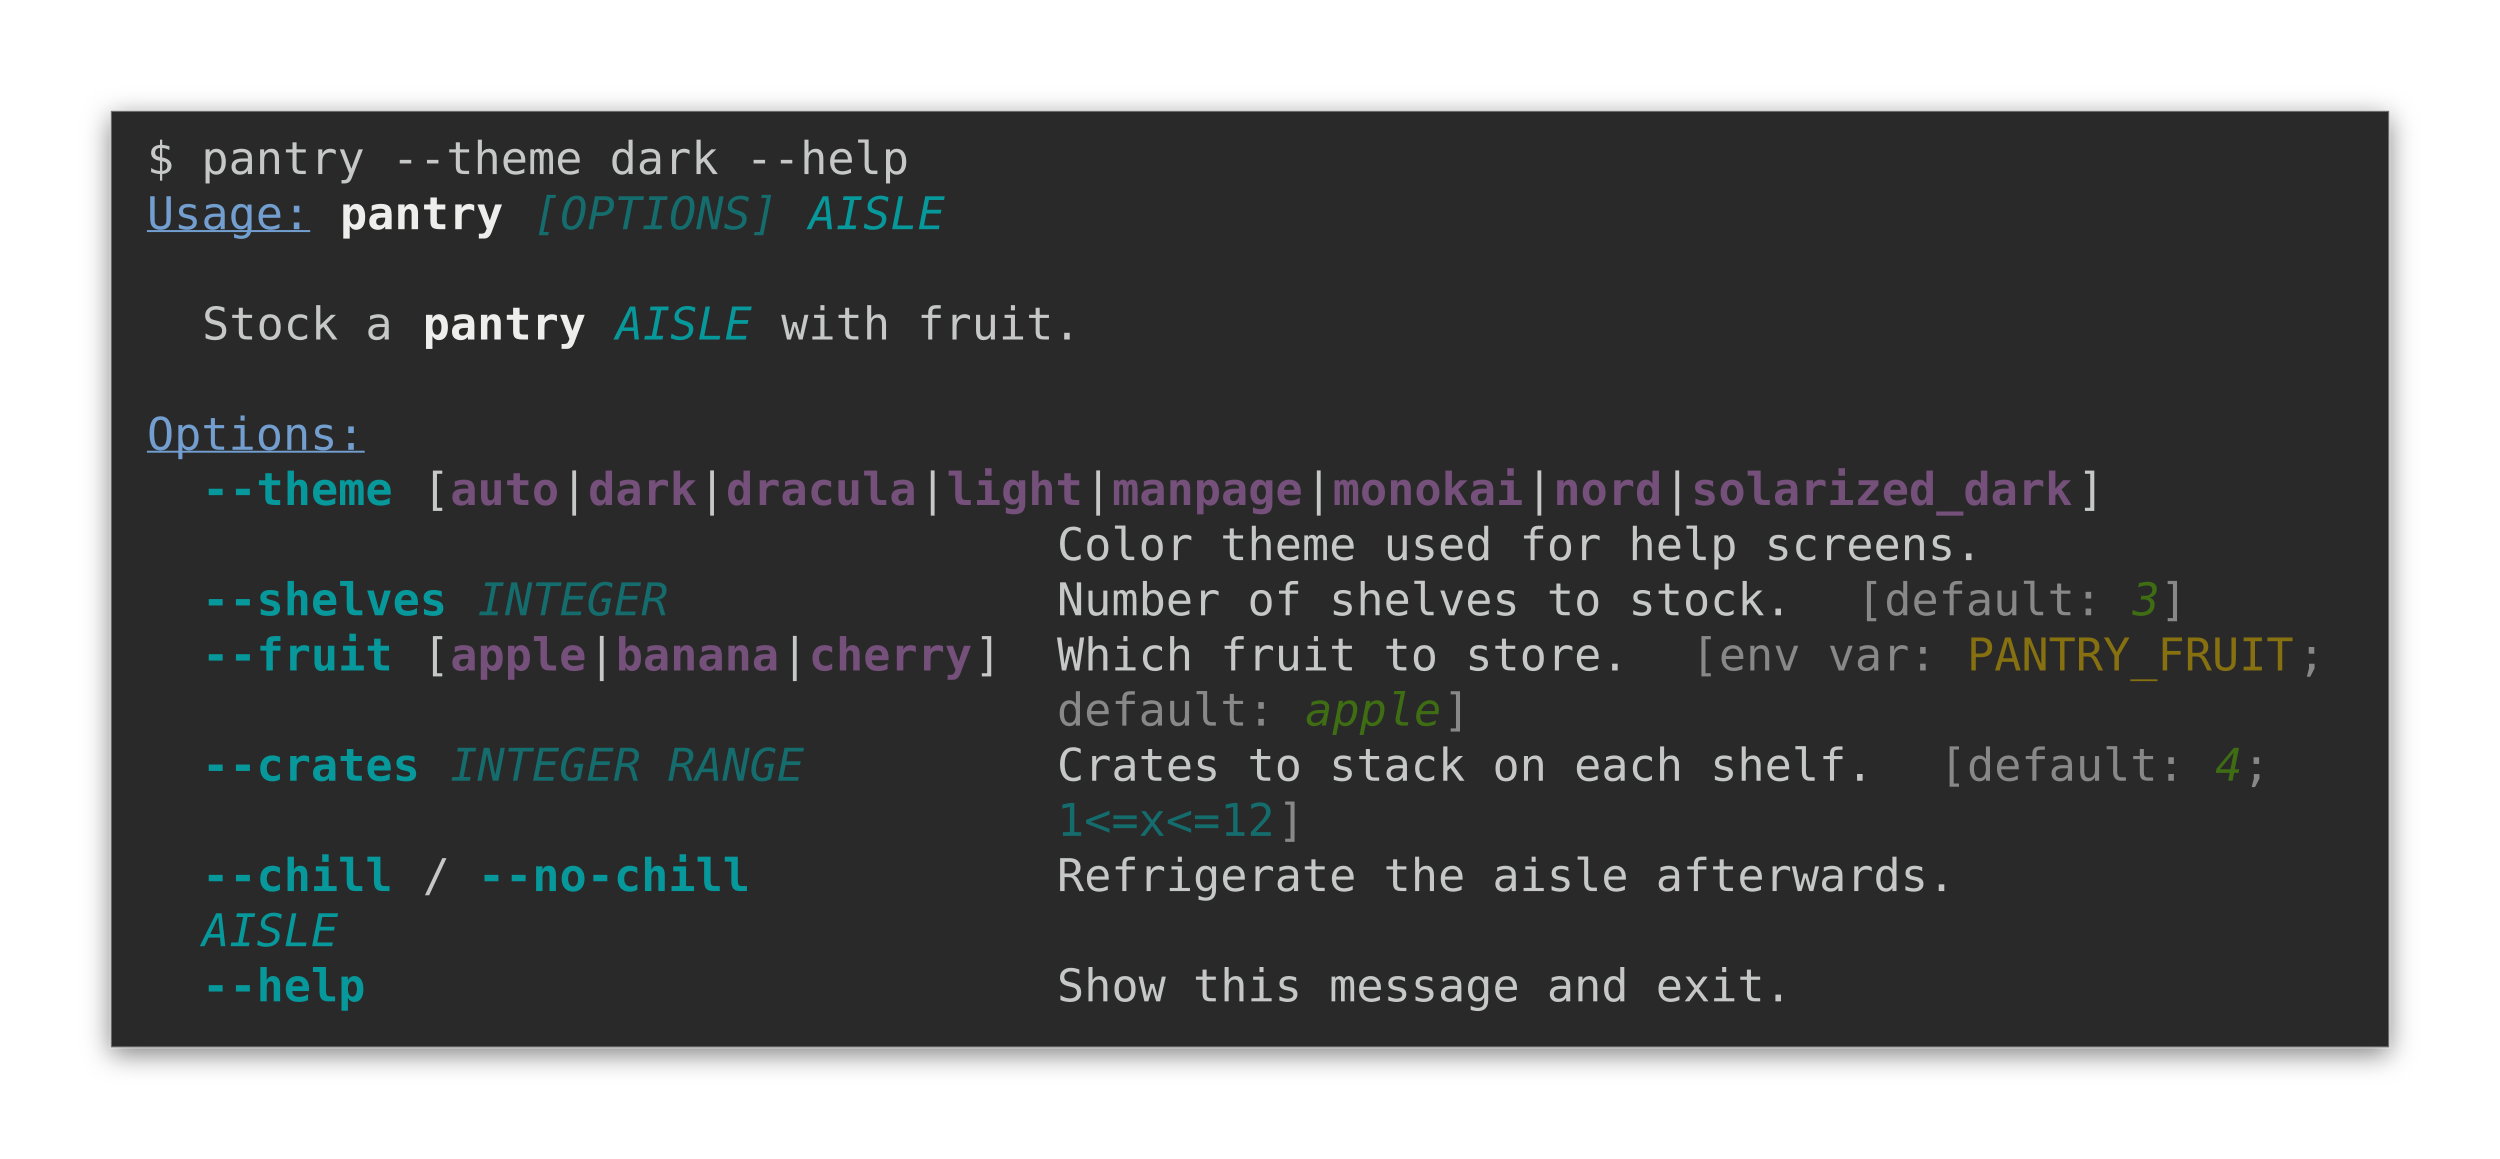
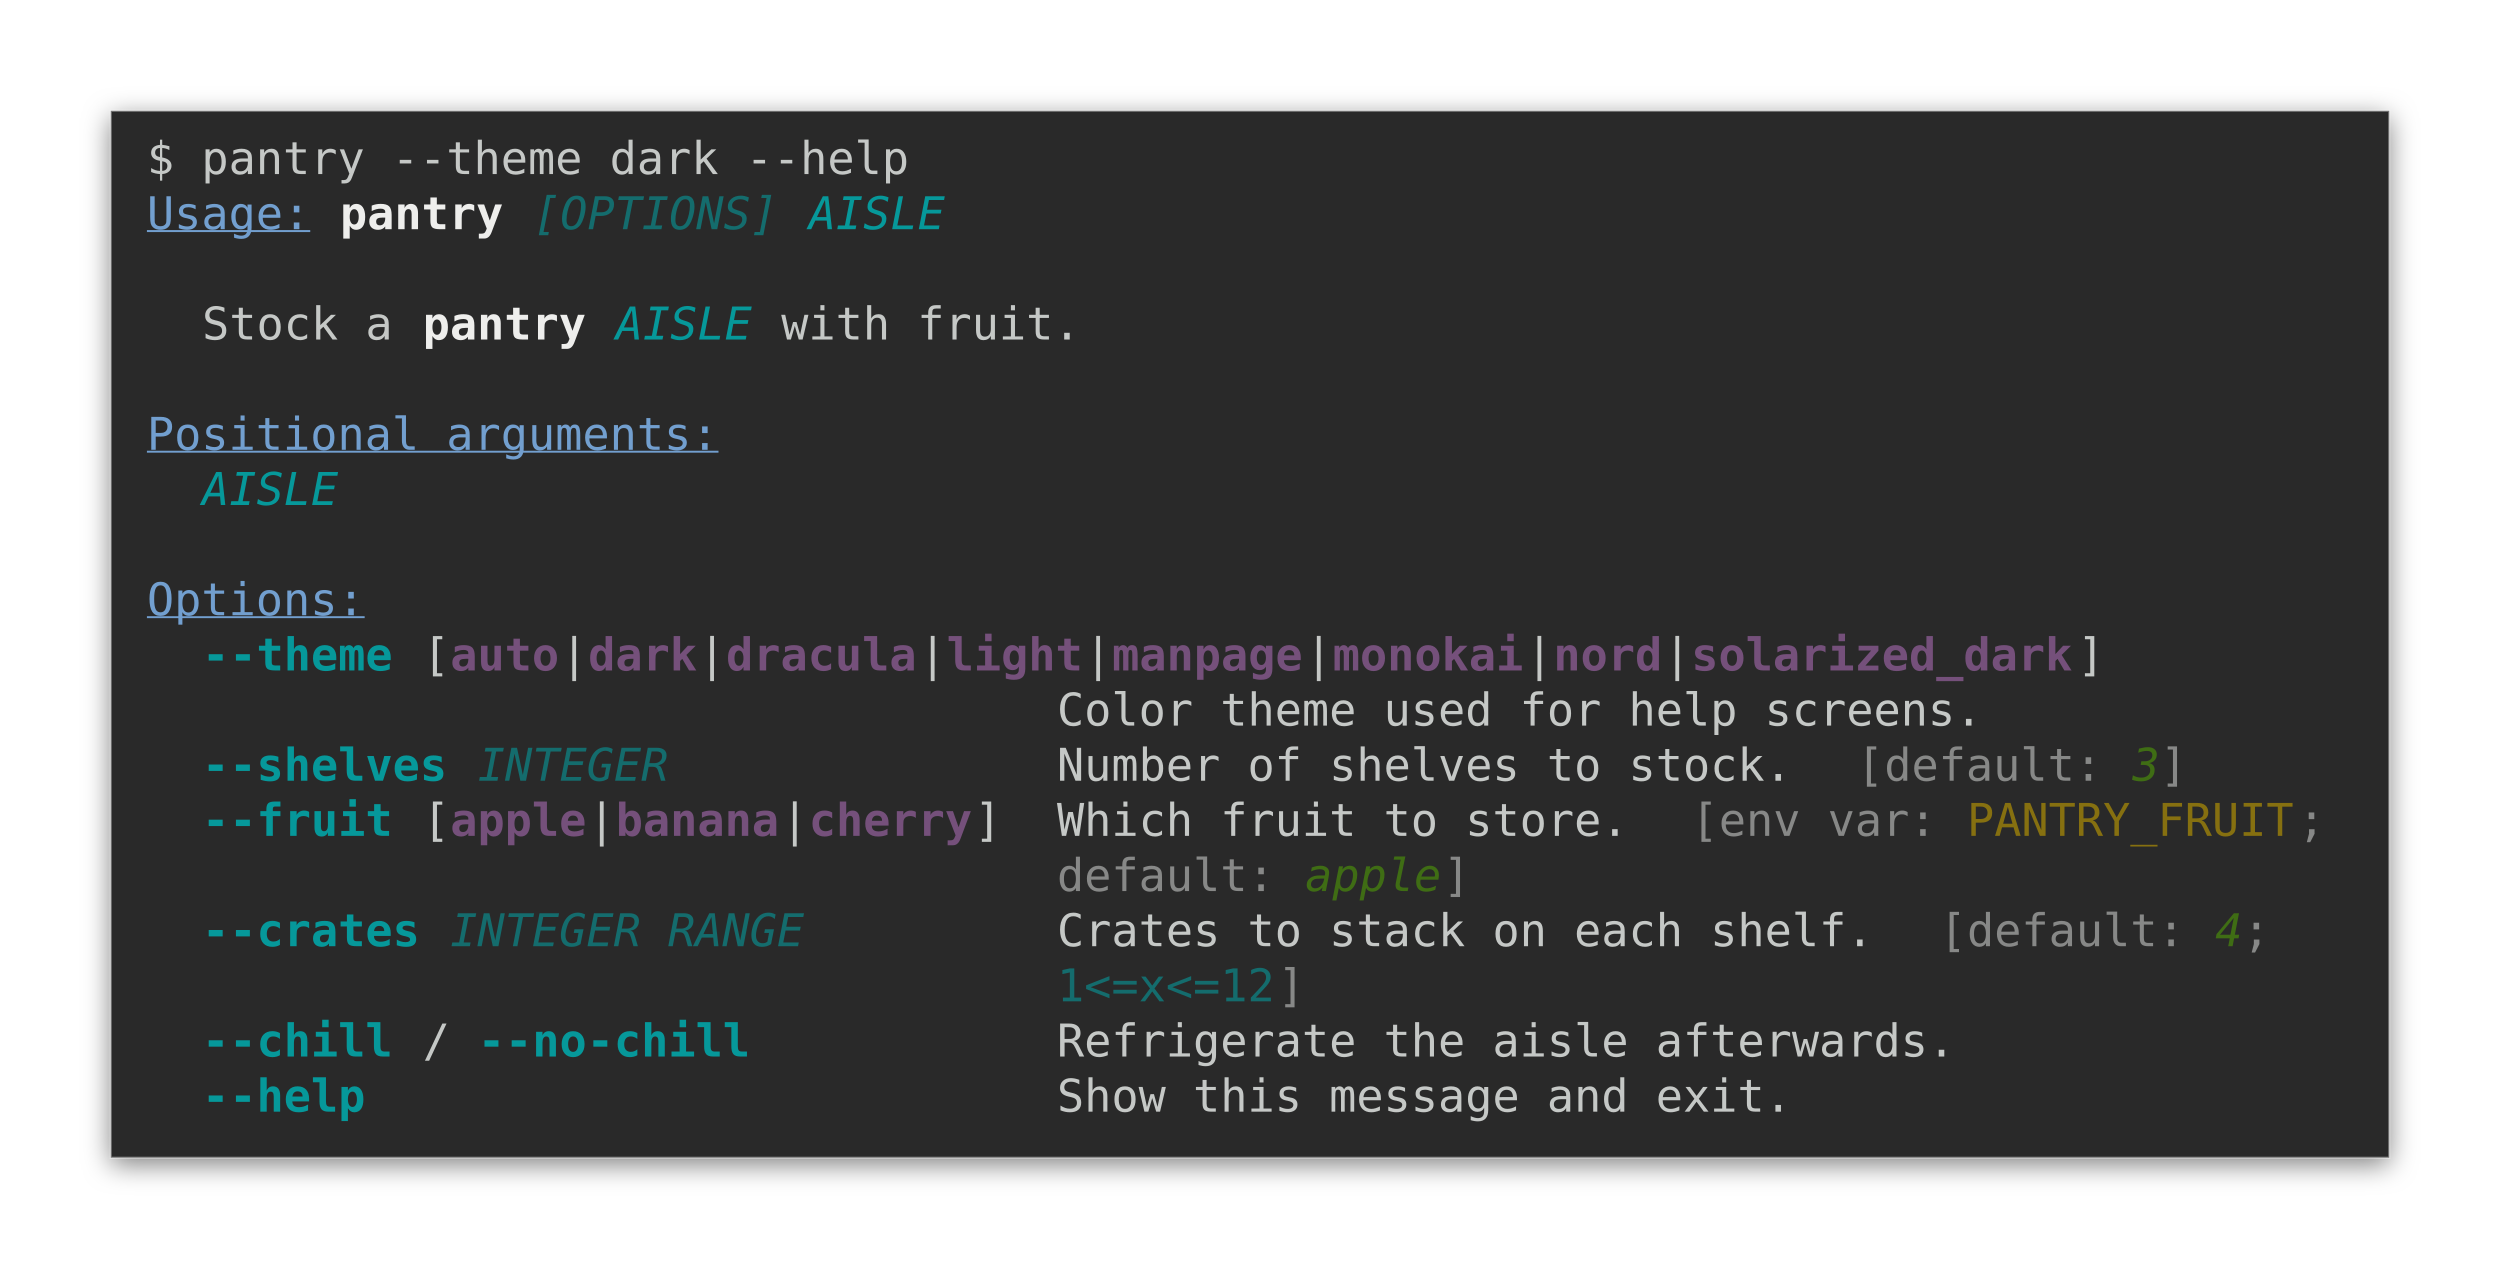
- <svg xmlns="http://www.w3.org/2000/svg" viewBox="0 0 1106 512.4">
+ <svg xmlns="http://www.w3.org/2000/svg" viewBox="0 0 1106 561.2">
  <style>
    .preset-plain-screen-matrix {
        font-family: 'Fira Code', 'Cascadia Code', Menlo, Consolas, monospace;
        font-size: 20px;
        line-height: 24.4px;
        font-variant-east-asian: full-width;
    }
    .preset-plain-screen-title {
        font-size: 18px;
        font-weight: bold;
        font-family: 'Fira Code', 'Cascadia Code', Menlo, Consolas, monospace;
    }
    .preset-plain-screen-r1 { fill: #c5c8c6 }
    .preset-plain-screen-r2 { fill: #729fcf;text-decoration: underline }
    .preset-plain-screen-r3 { fill: #eeeeec;font-weight: bold }
    .preset-plain-screen-r4 { fill: #146c6d;font-style: italic }
    .preset-plain-screen-r5 { fill: #06989a;font-style: italic }
    .preset-plain-screen-r6 { fill: #06989a;font-weight: bold }
    .preset-plain-screen-r7 { fill: #75507b;font-weight: bold }
    .preset-plain-screen-r8 { fill: #878887 }
    .preset-plain-screen-r9 { fill: #3f6d14;font-style: italic }
    .preset-plain-screen-r10 { fill: #867010 }
    .preset-plain-screen-r11 { fill: #146c6d }
</style>
  <defs>
    <clipPath id="preset-plain-screen-clip">
-       <rect x="65" y="57" width="976" height="390.4" />
+       <rect x="65" y="57" width="976" height="439.2" />
    </clipPath>
    <filter id="preset-plain-screen-shadow" x="-50%" y="-50%" width="200%" height="200%">
      <feGaussianBlur in="SourceAlpha" stdDeviation="6" />
      <feOffset dx="0" dy="3" result="cast" />
      <feFlood flood-color="rgba(0,0,0,0.5)" />
      <feComposite in2="cast" operator="in" result="shadow" />
      <feComposite in="shadow" in2="SourceAlpha" operator="out" />
    </filter>
  </defs>
-   <rect filter="url(#preset-plain-screen-shadow)" x="49" y="49" width="1008" height="414.4" rx="0" />
-   <rect fill="#292929" stroke="rgba(255,255,255,0.35)" stroke-width="1" x="49" y="49" width="1008" height="414.4" rx="0" />
+   <rect filter="url(#preset-plain-screen-shadow)" x="49" y="49" width="1008" height="463.2" rx="0" />
+   <rect fill="#292929" stroke="rgba(255,255,255,0.35)" stroke-width="1" x="49" y="49" width="1008" height="463.2" rx="0" />
  <g clip-path="url(#preset-plain-screen-clip)">
    <g transform="translate(65, 57)">
      <g class="preset-plain-screen-matrix" font-family="monospace" font-size="20" fill="#c5c8c6">
        <text class="preset-plain-screen-r1" x="0" textLength="341.6" y="20">$ pantry --theme dark --help</text>
        <text class="preset-plain-screen-r2" x="0" textLength="73.2" y="44.4">Usage:</text>
        <text class="preset-plain-screen-r3" x="85.4" textLength="73.2" y="44.4">pantry</text>
        <text class="preset-plain-screen-r4" x="170.8" textLength="109.8" y="44.4">[OPTIONS]</text>
        <text class="preset-plain-screen-r5" x="292.8" textLength="61" y="44.4">AISLE</text>
        <text class="preset-plain-screen-r1" x="24.4" textLength="85.4" y="93.2">Stock a</text>
        <text class="preset-plain-screen-r3" x="122" textLength="73.2" y="93.2">pantry</text>
        <text class="preset-plain-screen-r5" x="207.4" textLength="61" y="93.2">AISLE</text>
        <text class="preset-plain-screen-r1" x="280.6" textLength="134.2" y="93.2">with fruit.</text>
-         <text class="preset-plain-screen-r2" x="0" textLength="97.6" y="142">Options:</text>
-         <text class="preset-plain-screen-r6" x="24.4" textLength="85.4" y="166.4">--theme</text>
-         <text class="preset-plain-screen-r1" x="122" textLength="12.2" y="166.4">[</text>
-         <text class="preset-plain-screen-r7" x="134.2" textLength="48.8" y="166.4">auto</text>
-         <text class="preset-plain-screen-r1" x="183" textLength="12.2" y="166.4">|</text>
-         <text class="preset-plain-screen-r7" x="195.2" textLength="48.8" y="166.4">dark</text>
-         <text class="preset-plain-screen-r1" x="244" textLength="12.2" y="166.4">|</text>
-         <text class="preset-plain-screen-r7" x="256.2" textLength="85.4" y="166.4">dracula</text>
-         <text class="preset-plain-screen-r1" x="341.6" textLength="12.2" y="166.4">|</text>
-         <text class="preset-plain-screen-r7" x="353.8" textLength="61" y="166.4">light</text>
-         <text class="preset-plain-screen-r1" x="414.8" textLength="12.2" y="166.4">|</text>
-         <text class="preset-plain-screen-r7" x="427" textLength="85.4" y="166.4">manpage</text>
-         <text class="preset-plain-screen-r1" x="512.4" textLength="12.2" y="166.4">|</text>
-         <text class="preset-plain-screen-r7" x="524.6" textLength="85.4" y="166.4">monokai</text>
-         <text class="preset-plain-screen-r1" x="610" textLength="12.2" y="166.4">|</text>
-         <text class="preset-plain-screen-r7" x="622.2" textLength="48.8" y="166.4">nord</text>
-         <text class="preset-plain-screen-r1" x="671" textLength="12.2" y="166.4">|</text>
-         <text class="preset-plain-screen-r7" x="683.2" textLength="170.8" y="166.4">solarized_dark</text>
-         <text class="preset-plain-screen-r1" x="854" textLength="12.2" y="166.4">]</text>
-         <text class="preset-plain-screen-r1" x="402.6" textLength="414.8" y="190.8">Color theme used for help screens.</text>
-         <text class="preset-plain-screen-r6" x="24.4" textLength="109.8" y="215.2">--shelves</text>
-         <text class="preset-plain-screen-r4" x="146.4" textLength="85.4" y="215.2">INTEGER</text>
-         <text class="preset-plain-screen-r1" x="402.6" textLength="329.4" y="215.2">Number of shelves to stock.</text>
-         <text class="preset-plain-screen-r8" x="756.4" textLength="12.2" y="215.2">[</text>
-         <text class="preset-plain-screen-r8" x="768.6" textLength="97.6" y="215.2">default:</text>
-         <text class="preset-plain-screen-r9" x="878.4" textLength="12.2" y="215.2">3</text>
-         <text class="preset-plain-screen-r8" x="890.6" textLength="12.2" y="215.2">]</text>
-         <text class="preset-plain-screen-r6" x="24.4" textLength="85.4" y="239.6">--fruit</text>
+         <text class="preset-plain-screen-r2" x="0" textLength="256.2" y="142">Positional arguments:</text>
+         <text class="preset-plain-screen-r5" x="24.4" textLength="61" y="166.4">AISLE</text>
+         <text class="preset-plain-screen-r2" x="0" textLength="97.6" y="215.2">Options:</text>
+         <text class="preset-plain-screen-r6" x="24.4" textLength="85.4" y="239.6">--theme</text>
        <text class="preset-plain-screen-r1" x="122" textLength="12.2" y="239.6">[</text>
-         <text class="preset-plain-screen-r7" x="134.2" textLength="61" y="239.6">apple</text>
-         <text class="preset-plain-screen-r1" x="195.2" textLength="12.2" y="239.6">|</text>
-         <text class="preset-plain-screen-r7" x="207.4" textLength="73.2" y="239.6">banana</text>
-         <text class="preset-plain-screen-r1" x="280.6" textLength="12.2" y="239.6">|</text>
-         <text class="preset-plain-screen-r7" x="292.8" textLength="73.2" y="239.6">cherry</text>
-         <text class="preset-plain-screen-r1" x="366" textLength="12.2" y="239.6">]</text>
-         <text class="preset-plain-screen-r1" x="402.6" textLength="256.2" y="239.6">Which fruit to store.</text>
-         <text class="preset-plain-screen-r8" x="683.2" textLength="12.2" y="239.6">[</text>
-         <text class="preset-plain-screen-r8" x="695.4" textLength="97.6" y="239.6">env var:</text>
-         <text class="preset-plain-screen-r10" x="805.2" textLength="146.4" y="239.6">PANTRY_FRUIT</text>
-         <text class="preset-plain-screen-r8" x="951.6" textLength="12.2" y="239.6">;</text>
-         <text class="preset-plain-screen-r8" x="402.6" textLength="97.6" y="264">default:</text>
-         <text class="preset-plain-screen-r9" x="512.4" textLength="61" y="264">apple</text>
-         <text class="preset-plain-screen-r8" x="573.4" textLength="12.2" y="264">]</text>
-         <text class="preset-plain-screen-r6" x="24.4" textLength="97.6" y="288.4">--crates</text>
-         <text class="preset-plain-screen-r4" x="134.2" textLength="158.6" y="288.4">INTEGER RANGE</text>
-         <text class="preset-plain-screen-r1" x="402.6" textLength="366" y="288.4">Crates to stack on each shelf.</text>
-         <text class="preset-plain-screen-r8" x="793" textLength="12.2" y="288.4">[</text>
-         <text class="preset-plain-screen-r8" x="805.2" textLength="97.6" y="288.4">default:</text>
-         <text class="preset-plain-screen-r9" x="915" textLength="12.2" y="288.4">4</text>
-         <text class="preset-plain-screen-r8" x="927.2" textLength="12.2" y="288.4">;</text>
-         <text class="preset-plain-screen-r11" x="402.6" textLength="97.6" y="312.8">1&lt;=x&lt;=12</text>
-         <text class="preset-plain-screen-r8" x="500.2" textLength="12.2" y="312.8">]</text>
-         <text class="preset-plain-screen-r6" x="24.4" textLength="85.4" y="337.2">--chill</text>
-         <text class="preset-plain-screen-r1" x="122" textLength="12.2" y="337.2">/</text>
-         <text class="preset-plain-screen-r6" x="146.4" textLength="122" y="337.2">--no-chill</text>
-         <text class="preset-plain-screen-r1" x="402.6" textLength="402.6" y="337.2">Refrigerate the aisle afterwards.</text>
-         <text class="preset-plain-screen-r5" x="24.4" textLength="61" y="361.6">AISLE</text>
-         <text class="preset-plain-screen-r6" x="24.4" textLength="73.2" y="386">--help</text>
-         <text class="preset-plain-screen-r1" x="402.6" textLength="329.4" y="386">Show this message and exit.</text>
+         <text class="preset-plain-screen-r7" x="134.2" textLength="48.8" y="239.6">auto</text>
+         <text class="preset-plain-screen-r1" x="183" textLength="12.2" y="239.6">|</text>
+         <text class="preset-plain-screen-r7" x="195.2" textLength="48.8" y="239.6">dark</text>
+         <text class="preset-plain-screen-r1" x="244" textLength="12.2" y="239.6">|</text>
+         <text class="preset-plain-screen-r7" x="256.2" textLength="85.4" y="239.6">dracula</text>
+         <text class="preset-plain-screen-r1" x="341.6" textLength="12.2" y="239.6">|</text>
+         <text class="preset-plain-screen-r7" x="353.8" textLength="61" y="239.6">light</text>
+         <text class="preset-plain-screen-r1" x="414.8" textLength="12.2" y="239.6">|</text>
+         <text class="preset-plain-screen-r7" x="427" textLength="85.4" y="239.6">manpage</text>
+         <text class="preset-plain-screen-r1" x="512.4" textLength="12.2" y="239.6">|</text>
+         <text class="preset-plain-screen-r7" x="524.6" textLength="85.4" y="239.6">monokai</text>
+         <text class="preset-plain-screen-r1" x="610" textLength="12.2" y="239.6">|</text>
+         <text class="preset-plain-screen-r7" x="622.2" textLength="48.8" y="239.6">nord</text>
+         <text class="preset-plain-screen-r1" x="671" textLength="12.2" y="239.6">|</text>
+         <text class="preset-plain-screen-r7" x="683.2" textLength="170.8" y="239.6">solarized_dark</text>
+         <text class="preset-plain-screen-r1" x="854" textLength="12.2" y="239.6">]</text>
+         <text class="preset-plain-screen-r1" x="402.6" textLength="414.8" y="264">Color theme used for help screens.</text>
+         <text class="preset-plain-screen-r6" x="24.4" textLength="109.8" y="288.4">--shelves</text>
+         <text class="preset-plain-screen-r4" x="146.4" textLength="85.4" y="288.4">INTEGER</text>
+         <text class="preset-plain-screen-r1" x="402.6" textLength="329.4" y="288.4">Number of shelves to stock.</text>
+         <text class="preset-plain-screen-r8" x="756.4" textLength="12.2" y="288.4">[</text>
+         <text class="preset-plain-screen-r8" x="768.6" textLength="97.6" y="288.4">default:</text>
+         <text class="preset-plain-screen-r9" x="878.4" textLength="12.2" y="288.4">3</text>
+         <text class="preset-plain-screen-r8" x="890.6" textLength="12.2" y="288.4">]</text>
+         <text class="preset-plain-screen-r6" x="24.4" textLength="85.4" y="312.8">--fruit</text>
+         <text class="preset-plain-screen-r1" x="122" textLength="12.2" y="312.8">[</text>
+         <text class="preset-plain-screen-r7" x="134.2" textLength="61" y="312.8">apple</text>
+         <text class="preset-plain-screen-r1" x="195.2" textLength="12.2" y="312.8">|</text>
+         <text class="preset-plain-screen-r7" x="207.4" textLength="73.2" y="312.8">banana</text>
+         <text class="preset-plain-screen-r1" x="280.6" textLength="12.2" y="312.8">|</text>
+         <text class="preset-plain-screen-r7" x="292.8" textLength="73.2" y="312.8">cherry</text>
+         <text class="preset-plain-screen-r1" x="366" textLength="12.2" y="312.8">]</text>
+         <text class="preset-plain-screen-r1" x="402.6" textLength="256.2" y="312.8">Which fruit to store.</text>
+         <text class="preset-plain-screen-r8" x="683.2" textLength="12.2" y="312.8">[</text>
+         <text class="preset-plain-screen-r8" x="695.4" textLength="97.6" y="312.8">env var:</text>
+         <text class="preset-plain-screen-r10" x="805.2" textLength="146.4" y="312.8">PANTRY_FRUIT</text>
+         <text class="preset-plain-screen-r8" x="951.6" textLength="12.2" y="312.8">;</text>
+         <text class="preset-plain-screen-r8" x="402.6" textLength="97.6" y="337.2">default:</text>
+         <text class="preset-plain-screen-r9" x="512.4" textLength="61" y="337.2">apple</text>
+         <text class="preset-plain-screen-r8" x="573.4" textLength="12.2" y="337.2">]</text>
+         <text class="preset-plain-screen-r6" x="24.4" textLength="97.6" y="361.6">--crates</text>
+         <text class="preset-plain-screen-r4" x="134.2" textLength="158.6" y="361.6">INTEGER RANGE</text>
+         <text class="preset-plain-screen-r1" x="402.6" textLength="366" y="361.6">Crates to stack on each shelf.</text>
+         <text class="preset-plain-screen-r8" x="793" textLength="12.2" y="361.6">[</text>
+         <text class="preset-plain-screen-r8" x="805.2" textLength="97.6" y="361.6">default:</text>
+         <text class="preset-plain-screen-r9" x="915" textLength="12.2" y="361.6">4</text>
+         <text class="preset-plain-screen-r8" x="927.2" textLength="12.2" y="361.6">;</text>
+         <text class="preset-plain-screen-r11" x="402.6" textLength="97.6" y="386">1&lt;=x&lt;=12</text>
+         <text class="preset-plain-screen-r8" x="500.2" textLength="12.2" y="386">]</text>
+         <text class="preset-plain-screen-r6" x="24.4" textLength="85.4" y="410.4">--chill</text>
+         <text class="preset-plain-screen-r1" x="122" textLength="12.2" y="410.4">/</text>
+         <text class="preset-plain-screen-r6" x="146.4" textLength="122" y="410.4">--no-chill</text>
+         <text class="preset-plain-screen-r1" x="402.6" textLength="402.6" y="410.4">Refrigerate the aisle afterwards.</text>
+         <text class="preset-plain-screen-r6" x="24.4" textLength="73.2" y="434.8">--help</text>
+         <text class="preset-plain-screen-r1" x="402.6" textLength="329.4" y="434.8">Show this message and exit.</text>
      </g>
    </g>
  </g>
</svg>
